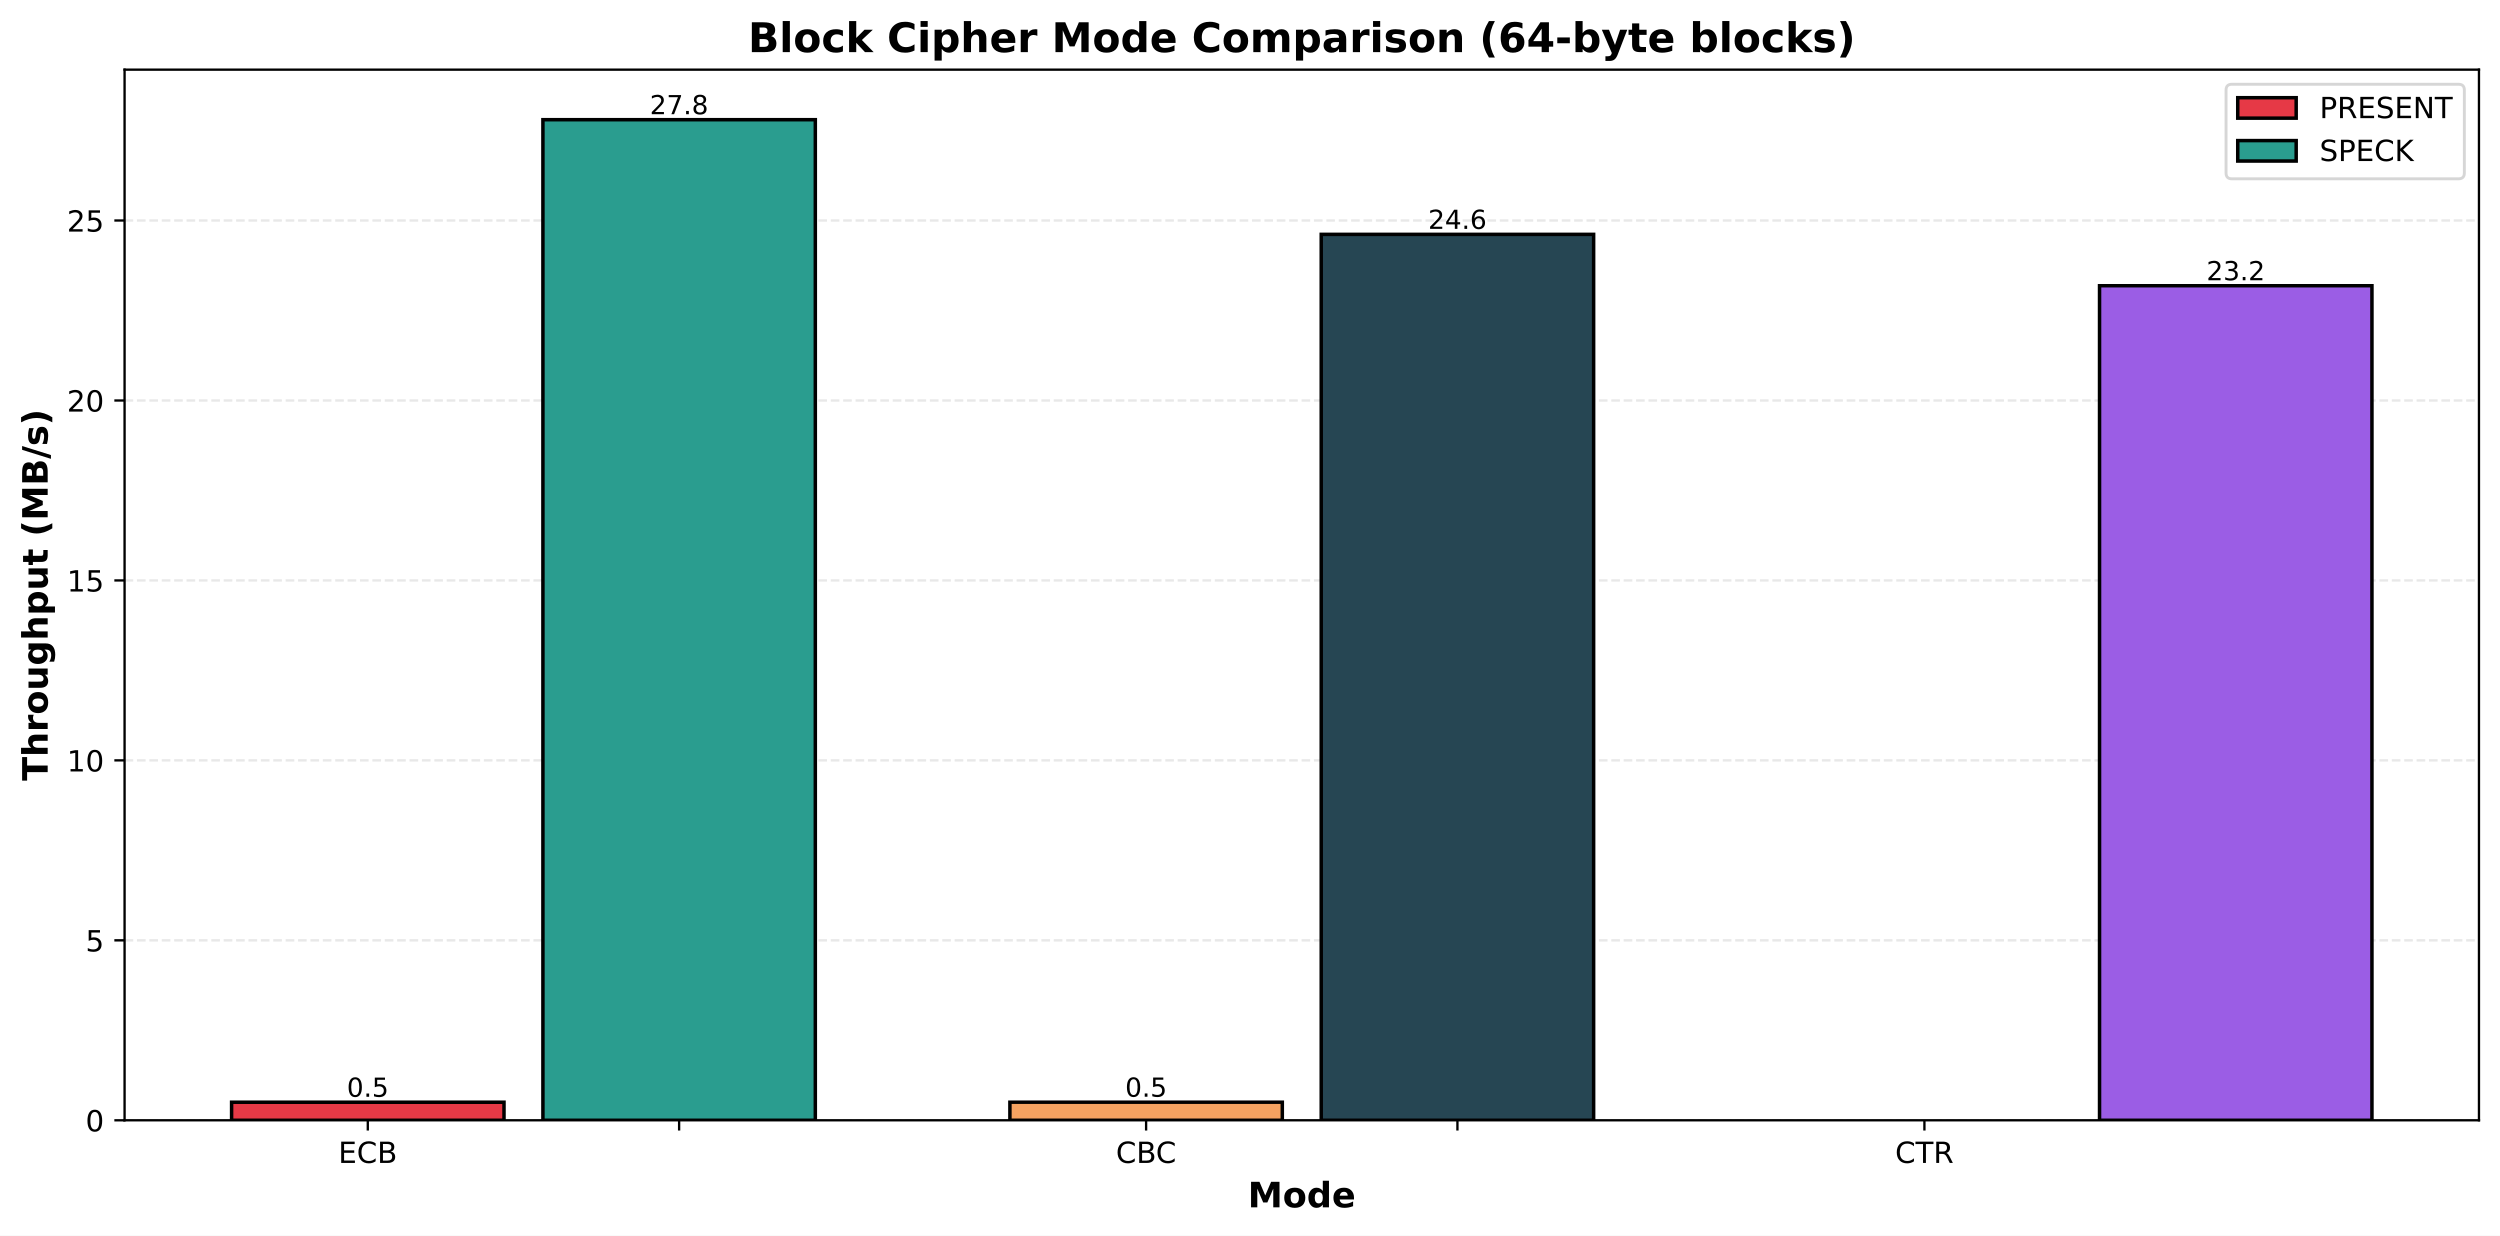
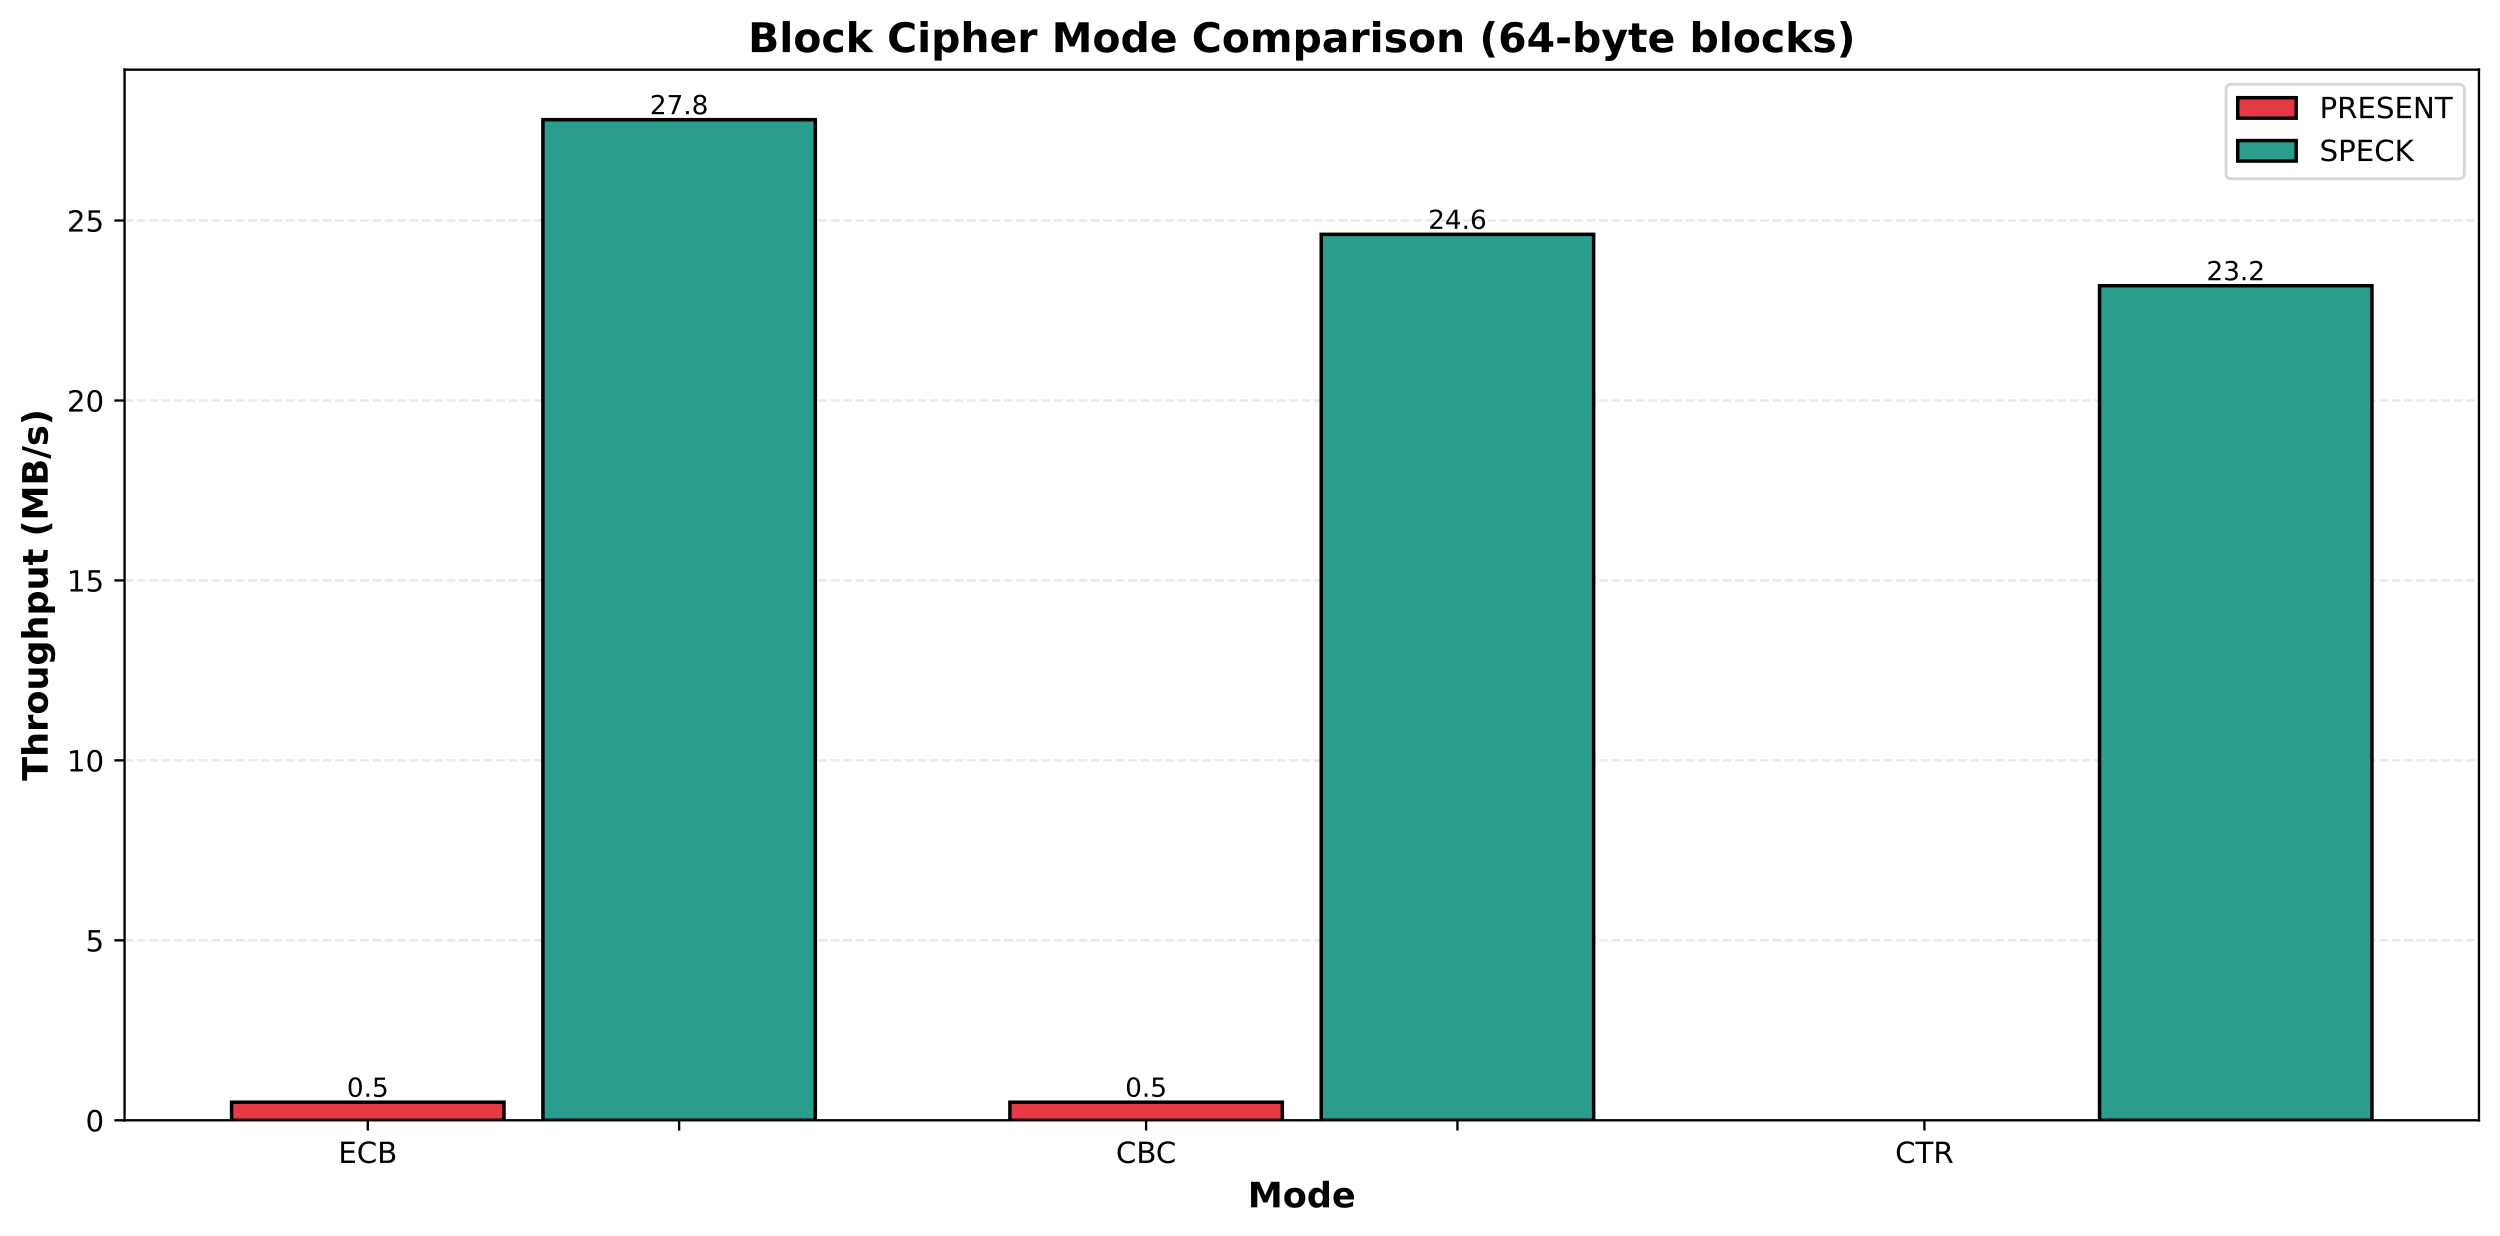
<svg xmlns="http://www.w3.org/2000/svg" xmlns:xlink="http://www.w3.org/1999/xlink" width="855.582pt" height="422.89pt" viewBox="0 0 855.582 422.89" version="1.1">
  <defs>
    <style type="text/css">*{stroke-linejoin: round; stroke-linecap: butt}</style>
  </defs>
  <g id="figure_1">
    <g id="patch_1">
      <path d="M 0 422.89  L 855.582 422.89  L 855.582 0  L 0 0  z " style="fill: #ffffff" />
    </g>
    <g id="axes_1">
      <g id="patch_2">
        <path d="M 42.633 383.398  L 848.383 383.398  L 848.383 23.838  L 42.633 23.838  z " style="fill: #ffffff" />
      </g>
      <g id="matplotlib.axis_1">
        <g id="xtick_1">
          <g id="line2d_1">
            <defs>
-               <path id="m6dd9db336a" d="M 0 0  L 0 3.5  " style="stroke: #000000; stroke-width: 0.8" />
-             </defs>
-             <g>
-               <use xlink:href="#m6dd9db336a" x="125.871" y="383.398" style="stroke: #000000; stroke-width: 0.8" />
+               <path id="m106e472963" d="M 0 0  L 0 3.5  " style="stroke: #000000; stroke-width: 0.8" />
+             </defs>
+             <g>
+               <use xlink:href="#m106e472963" x="125.871" y="383.398" style="stroke: #000000; stroke-width: 0.8" />
            </g>
          </g>
          <g id="text_1">
            <g transform="translate(115.7899 397.9962) scale(0.1 -0.1)">
              <defs>
                <path id="DejaVuSans-45" d="M 628 4666  L 3578 4666  L 3578 4134  L 1259 4134  L 1259 2753  L 3481 2753  L 3481 2222  L 1259 2222  L 1259 531  L 3634 531  L 3634 0  L 628 0  L 628 4666  z " transform="scale(0.015625)" />
                <path id="DejaVuSans-43" d="M 4122 4306  L 4122 3641  Q 3803 3938 3442 4084  Q 3081 4231 2675 4231  Q 1875 4231 1450 3742  Q 1025 3253 1025 2328  Q 1025 1406 1450 917  Q 1875 428 2675 428  Q 3081 428 3442 575  Q 3803 722 4122 1019  L 4122 359  Q 3791 134 3420 21  Q 3050 -91 2638 -91  Q 1578 -91 968 557  Q 359 1206 359 2328  Q 359 3453 968 4101  Q 1578 4750 2638 4750  Q 3056 4750 3426 4639  Q 3797 4528 4122 4306  z " transform="scale(0.015625)" />
                <path id="DejaVuSans-42" d="M 1259 2228  L 1259 519  L 2272 519  Q 2781 519 3026 730  Q 3272 941 3272 1375  Q 3272 1813 3026 2020  Q 2781 2228 2272 2228  L 1259 2228  z M 1259 4147  L 1259 2741  L 2194 2741  Q 2656 2741 2882 2914  Q 3109 3088 3109 3444  Q 3109 3797 2882 3972  Q 2656 4147 2194 4147  L 1259 4147  z M 628 4666  L 2241 4666  Q 2963 4666 3353 4366  Q 3744 4066 3744 3513  Q 3744 3084 3544 2831  Q 3344 2578 2956 2516  Q 3422 2416 3680 2098  Q 3938 1781 3938 1306  Q 3938 681 3513 340  Q 3088 0 2303 0  L 628 0  L 628 4666  z " transform="scale(0.015625)" />
              </defs>
              <use xlink:href="#DejaVuSans-45" />
              <use xlink:href="#DejaVuSans-43" transform="translate(63.18359 0)" />
              <use xlink:href="#DejaVuSans-42" transform="translate(133.0078 0)" />
            </g>
          </g>
        </g>
        <g id="xtick_2">
          <g id="line2d_2">
            <g>
-               <use xlink:href="#m6dd9db336a" x="232.417" y="383.398" style="stroke: #000000; stroke-width: 0.8" />
+               <use xlink:href="#m106e472963" x="232.417" y="383.398" style="stroke: #000000; stroke-width: 0.8" />
            </g>
          </g>
        </g>
        <g id="xtick_3">
          <g id="line2d_3">
            <g>
-               <use xlink:href="#m6dd9db336a" x="392.235" y="383.398" style="stroke: #000000; stroke-width: 0.8" />
+               <use xlink:href="#m106e472963" x="392.235" y="383.398" style="stroke: #000000; stroke-width: 0.8" />
            </g>
          </g>
          <g id="text_2">
            <g transform="translate(381.909 397.9962) scale(0.1 -0.1)">
              <use xlink:href="#DejaVuSans-43" />
              <use xlink:href="#DejaVuSans-42" transform="translate(69.82422 0)" />
              <use xlink:href="#DejaVuSans-43" transform="translate(136.6777 0)" />
            </g>
          </g>
        </g>
        <g id="xtick_4">
          <g id="line2d_4">
            <g>
-               <use xlink:href="#m6dd9db336a" x="498.78" y="383.398" style="stroke: #000000; stroke-width: 0.8" />
+               <use xlink:href="#m106e472963" x="498.78" y="383.398" style="stroke: #000000; stroke-width: 0.8" />
            </g>
          </g>
        </g>
        <g id="xtick_5">
          <g id="line2d_5">
            <g>
-               <use xlink:href="#m6dd9db336a" x="658.598" y="383.398" style="stroke: #000000; stroke-width: 0.8" />
+               <use xlink:href="#m106e472963" x="658.598" y="383.398" style="stroke: #000000; stroke-width: 0.8" />
            </g>
          </g>
          <g id="text_3">
            <g transform="translate(648.5789 397.9962) scale(0.1 -0.1)">
              <defs>
                <path id="DejaVuSans-54" d="M -19 4666  L 3928 4666  L 3928 4134  L 2272 4134  L 2272 0  L 1638 0  L 1638 4134  L -19 4134  L -19 4666  z " transform="scale(0.015625)" />
                <path id="DejaVuSans-52" d="M 2841 2188  Q 3044 2119 3236 1894  Q 3428 1669 3622 1275  L 4263 0  L 3584 0  L 2988 1197  Q 2756 1666 2539 1819  Q 2322 1972 1947 1972  L 1259 1972  L 1259 0  L 628 0  L 628 4666  L 2053 4666  Q 2853 4666 3247 4331  Q 3641 3997 3641 3322  Q 3641 2881 3436 2590  Q 3231 2300 2841 2188  z M 1259 4147  L 1259 2491  L 2053 2491  Q 2509 2491 2742 2702  Q 2975 2913 2975 3322  Q 2975 3731 2742 3939  Q 2509 4147 2053 4147  L 1259 4147  z " transform="scale(0.015625)" />
              </defs>
              <use xlink:href="#DejaVuSans-43" />
              <use xlink:href="#DejaVuSans-54" transform="translate(69.82422 0)" />
              <use xlink:href="#DejaVuSans-52" transform="translate(130.9082 0)" />
            </g>
          </g>
        </g>
        <g id="text_4">
          <g transform="translate(427.05 413.1941) scale(0.12 -0.12)">
            <defs>
              <path id="DejaVuSans-Bold-4d" d="M 588 4666  L 2119 4666  L 3181 2169  L 4250 4666  L 5778 4666  L 5778 0  L 4641 0  L 4641 3413  L 3566 897  L 2803 897  L 1728 3413  L 1728 0  L 588 0  L 588 4666  z " transform="scale(0.015625)" />
              <path id="DejaVuSans-Bold-6f" d="M 2203 2784  Q 1831 2784 1636 2517  Q 1441 2250 1441 1747  Q 1441 1244 1636 976  Q 1831 709 2203 709  Q 2569 709 2762 976  Q 2956 1244 2956 1747  Q 2956 2250 2762 2517  Q 2569 2784 2203 2784  z M 2203 3584  Q 3106 3584 3614 3096  Q 4122 2609 4122 1747  Q 4122 884 3614 396  Q 3106 -91 2203 -91  Q 1297 -91 786 396  Q 275 884 275 1747  Q 275 2609 786 3096  Q 1297 3584 2203 3584  z " transform="scale(0.015625)" />
              <path id="DejaVuSans-Bold-64" d="M 2919 2988  L 2919 4863  L 4044 4863  L 4044 0  L 2919 0  L 2919 506  Q 2688 197 2409 53  Q 2131 -91 1766 -91  Q 1119 -91 703 423  Q 288 938 288 1747  Q 288 2556 703 3070  Q 1119 3584 1766 3584  Q 2128 3584 2408 3439  Q 2688 3294 2919 2988  z M 2181 722  Q 2541 722 2730 984  Q 2919 1247 2919 1747  Q 2919 2247 2730 2509  Q 2541 2772 2181 2772  Q 1825 2772 1636 2509  Q 1447 2247 1447 1747  Q 1447 1247 1636 984  Q 1825 722 2181 722  z " transform="scale(0.015625)" />
              <path id="DejaVuSans-Bold-65" d="M 4031 1759  L 4031 1441  L 1416 1441  Q 1456 1047 1700 850  Q 1944 653 2381 653  Q 2734 653 3104 758  Q 3475 863 3866 1075  L 3866 213  Q 3469 63 3072 -14  Q 2675 -91 2278 -91  Q 1328 -91 801 392  Q 275 875 275 1747  Q 275 2603 792 3093  Q 1309 3584 2216 3584  Q 3041 3584 3536 3087  Q 4031 2591 4031 1759  z M 2881 2131  Q 2881 2450 2695 2645  Q 2509 2841 2209 2841  Q 1884 2841 1681 2658  Q 1478 2475 1428 2131  L 2881 2131  z " transform="scale(0.015625)" />
            </defs>
            <use xlink:href="#DejaVuSans-Bold-4d" />
            <use xlink:href="#DejaVuSans-Bold-6f" transform="translate(99.51172 0)" />
            <use xlink:href="#DejaVuSans-Bold-64" transform="translate(168.2129 0)" />
            <use xlink:href="#DejaVuSans-Bold-65" transform="translate(239.7949 0)" />
          </g>
        </g>
      </g>
      <g id="matplotlib.axis_2">
        <g id="ytick_1">
          <g id="line2d_6">
-             <path d="M 42.633 383.398  L 848.383 383.398  " clip-path="url(#pd484a769fb)" style="fill: none; stroke-dasharray: 2.96,1.28; stroke-dashoffset: 0; stroke: #b0b0b0; stroke-opacity: 0.3; stroke-width: 0.8" />
+             <path d="M 42.633 383.398  L 848.383 383.398  " clip-path="url(#pdef4a67bb3)" style="fill: none; stroke-dasharray: 2.96,1.28; stroke-dashoffset: 0; stroke: #b0b0b0; stroke-opacity: 0.3; stroke-width: 0.8" />
          </g>
          <g id="line2d_7">
            <defs>
-               <path id="m7f0f975cb3" d="M 0 0  L -3.5 0  " style="stroke: #000000; stroke-width: 0.8" />
-             </defs>
-             <g>
-               <use xlink:href="#m7f0f975cb3" x="42.633" y="383.398" style="stroke: #000000; stroke-width: 0.8" />
+               <path id="m744ae3db08" d="M 0 0  L -3.5 0  " style="stroke: #000000; stroke-width: 0.8" />
+             </defs>
+             <g>
+               <use xlink:href="#m744ae3db08" x="42.633" y="383.398" style="stroke: #000000; stroke-width: 0.8" />
            </g>
          </g>
          <g id="text_5">
            <g transform="translate(29.27 387.197) scale(0.1 -0.1)">
              <defs>
                <path id="DejaVuSans-30" d="M 2034 4250  Q 1547 4250 1301 3770  Q 1056 3291 1056 2328  Q 1056 1369 1301 889  Q 1547 409 2034 409  Q 2525 409 2770 889  Q 3016 1369 3016 2328  Q 3016 3291 2770 3770  Q 2525 4250 2034 4250  z M 2034 4750  Q 2819 4750 3233 4129  Q 3647 3509 3647 2328  Q 3647 1150 3233 529  Q 2819 -91 2034 -91  Q 1250 -91 836 529  Q 422 1150 422 2328  Q 422 3509 836 4129  Q 1250 4750 2034 4750  z " transform="scale(0.015625)" />
              </defs>
              <use xlink:href="#DejaVuSans-30" />
            </g>
          </g>
        </g>
        <g id="ytick_2">
          <g id="line2d_8">
-             <path d="M 42.633 321.812  L 848.383 321.812  " clip-path="url(#pd484a769fb)" style="fill: none; stroke-dasharray: 2.96,1.28; stroke-dashoffset: 0; stroke: #b0b0b0; stroke-opacity: 0.3; stroke-width: 0.8" />
+             <path d="M 42.633 321.812  L 848.383 321.812  " clip-path="url(#pdef4a67bb3)" style="fill: none; stroke-dasharray: 2.96,1.28; stroke-dashoffset: 0; stroke: #b0b0b0; stroke-opacity: 0.3; stroke-width: 0.8" />
          </g>
          <g id="line2d_9">
            <g>
-               <use xlink:href="#m7f0f975cb3" x="42.633" y="321.812" style="stroke: #000000; stroke-width: 0.8" />
+               <use xlink:href="#m744ae3db08" x="42.633" y="321.812" style="stroke: #000000; stroke-width: 0.8" />
            </g>
          </g>
          <g id="text_6">
            <g transform="translate(29.27 325.6117) scale(0.1 -0.1)">
              <defs>
                <path id="DejaVuSans-35" d="M 691 4666  L 3169 4666  L 3169 4134  L 1269 4134  L 1269 2991  Q 1406 3038 1543 3061  Q 1681 3084 1819 3084  Q 2600 3084 3056 2656  Q 3513 2228 3513 1497  Q 3513 744 3044 326  Q 2575 -91 1722 -91  Q 1428 -91 1123 -41  Q 819 9 494 109  L 494 744  Q 775 591 1075 516  Q 1375 441 1709 441  Q 2250 441 2565 725  Q 2881 1009 2881 1497  Q 2881 1984 2565 2268  Q 2250 2553 1709 2553  Q 1456 2553 1204 2497  Q 953 2441 691 2322  L 691 4666  z " transform="scale(0.015625)" />
              </defs>
              <use xlink:href="#DejaVuSans-35" />
            </g>
          </g>
        </g>
        <g id="ytick_3">
          <g id="line2d_10">
-             <path d="M 42.633 260.227  L 848.383 260.227  " clip-path="url(#pd484a769fb)" style="fill: none; stroke-dasharray: 2.96,1.28; stroke-dashoffset: 0; stroke: #b0b0b0; stroke-opacity: 0.3; stroke-width: 0.8" />
+             <path d="M 42.633 260.227  L 848.383 260.227  " clip-path="url(#pdef4a67bb3)" style="fill: none; stroke-dasharray: 2.96,1.28; stroke-dashoffset: 0; stroke: #b0b0b0; stroke-opacity: 0.3; stroke-width: 0.8" />
          </g>
          <g id="line2d_11">
            <g>
-               <use xlink:href="#m7f0f975cb3" x="42.633" y="260.227" style="stroke: #000000; stroke-width: 0.8" />
+               <use xlink:href="#m744ae3db08" x="42.633" y="260.227" style="stroke: #000000; stroke-width: 0.8" />
            </g>
          </g>
          <g id="text_7">
            <g transform="translate(22.9075 264.0263) scale(0.1 -0.1)">
              <defs>
                <path id="DejaVuSans-31" d="M 794 531  L 1825 531  L 1825 4091  L 703 3866  L 703 4441  L 1819 4666  L 2450 4666  L 2450 531  L 3481 531  L 3481 0  L 794 0  L 794 531  z " transform="scale(0.015625)" />
              </defs>
              <use xlink:href="#DejaVuSans-31" />
              <use xlink:href="#DejaVuSans-30" transform="translate(63.62305 0)" />
            </g>
          </g>
        </g>
        <g id="ytick_4">
          <g id="line2d_12">
-             <path d="M 42.633 198.642  L 848.383 198.642  " clip-path="url(#pd484a769fb)" style="fill: none; stroke-dasharray: 2.96,1.28; stroke-dashoffset: 0; stroke: #b0b0b0; stroke-opacity: 0.3; stroke-width: 0.8" />
+             <path d="M 42.633 198.642  L 848.383 198.642  " clip-path="url(#pdef4a67bb3)" style="fill: none; stroke-dasharray: 2.96,1.28; stroke-dashoffset: 0; stroke: #b0b0b0; stroke-opacity: 0.3; stroke-width: 0.8" />
          </g>
          <g id="line2d_13">
            <g>
-               <use xlink:href="#m7f0f975cb3" x="42.633" y="198.642" style="stroke: #000000; stroke-width: 0.8" />
+               <use xlink:href="#m744ae3db08" x="42.633" y="198.642" style="stroke: #000000; stroke-width: 0.8" />
            </g>
          </g>
          <g id="text_8">
            <g transform="translate(22.9075 202.441) scale(0.1 -0.1)">
              <use xlink:href="#DejaVuSans-31" />
              <use xlink:href="#DejaVuSans-35" transform="translate(63.62305 0)" />
            </g>
          </g>
        </g>
        <g id="ytick_5">
          <g id="line2d_14">
-             <path d="M 42.633 137.056  L 848.383 137.056  " clip-path="url(#pd484a769fb)" style="fill: none; stroke-dasharray: 2.96,1.28; stroke-dashoffset: 0; stroke: #b0b0b0; stroke-opacity: 0.3; stroke-width: 0.8" />
+             <path d="M 42.633 137.056  L 848.383 137.056  " clip-path="url(#pdef4a67bb3)" style="fill: none; stroke-dasharray: 2.96,1.28; stroke-dashoffset: 0; stroke: #b0b0b0; stroke-opacity: 0.3; stroke-width: 0.8" />
          </g>
          <g id="line2d_15">
            <g>
-               <use xlink:href="#m7f0f975cb3" x="42.633" y="137.056" style="stroke: #000000; stroke-width: 0.8" />
+               <use xlink:href="#m744ae3db08" x="42.633" y="137.056" style="stroke: #000000; stroke-width: 0.8" />
            </g>
          </g>
          <g id="text_9">
            <g transform="translate(22.9075 140.8556) scale(0.1 -0.1)">
              <defs>
                <path id="DejaVuSans-32" d="M 1228 531  L 3431 531  L 3431 0  L 469 0  L 469 531  Q 828 903 1448 1529  Q 2069 2156 2228 2338  Q 2531 2678 2651 2914  Q 2772 3150 2772 3378  Q 2772 3750 2511 3984  Q 2250 4219 1831 4219  Q 1534 4219 1204 4116  Q 875 4013 500 3803  L 500 4441  Q 881 4594 1212 4672  Q 1544 4750 1819 4750  Q 2544 4750 2975 4387  Q 3406 4025 3406 3419  Q 3406 3131 3298 2873  Q 3191 2616 2906 2266  Q 2828 2175 2409 1742  Q 1991 1309 1228 531  z " transform="scale(0.015625)" />
              </defs>
              <use xlink:href="#DejaVuSans-32" />
              <use xlink:href="#DejaVuSans-30" transform="translate(63.62305 0)" />
            </g>
          </g>
        </g>
        <g id="ytick_6">
          <g id="line2d_16">
-             <path d="M 42.633 75.471  L 848.383 75.471  " clip-path="url(#pd484a769fb)" style="fill: none; stroke-dasharray: 2.96,1.28; stroke-dashoffset: 0; stroke: #b0b0b0; stroke-opacity: 0.3; stroke-width: 0.8" />
+             <path d="M 42.633 75.471  L 848.383 75.471  " clip-path="url(#pdef4a67bb3)" style="fill: none; stroke-dasharray: 2.96,1.28; stroke-dashoffset: 0; stroke: #b0b0b0; stroke-opacity: 0.3; stroke-width: 0.8" />
          </g>
          <g id="line2d_17">
            <g>
-               <use xlink:href="#m7f0f975cb3" x="42.633" y="75.471" style="stroke: #000000; stroke-width: 0.8" />
+               <use xlink:href="#m744ae3db08" x="42.633" y="75.471" style="stroke: #000000; stroke-width: 0.8" />
            </g>
          </g>
          <g id="text_10">
            <g transform="translate(22.9075 79.27027) scale(0.1 -0.1)">
              <use xlink:href="#DejaVuSans-32" />
              <use xlink:href="#DejaVuSans-35" transform="translate(63.62305 0)" />
            </g>
          </g>
        </g>
        <g id="text_11">
          <g transform="translate(16.31812 267.2141) rotate(-90) scale(0.12 -0.12)">
            <defs>
              <path id="DejaVuSans-Bold-54" d="M 31 4666  L 4331 4666  L 4331 3756  L 2784 3756  L 2784 0  L 1581 0  L 1581 3756  L 31 3756  L 31 4666  z " transform="scale(0.015625)" />
              <path id="DejaVuSans-Bold-68" d="M 4056 2131  L 4056 0  L 2931 0  L 2931 347  L 2931 1625  Q 2931 2084 2911 2256  Q 2891 2428 2841 2509  Q 2775 2619 2662 2680  Q 2550 2741 2406 2741  Q 2056 2741 1856 2470  Q 1656 2200 1656 1722  L 1656 0  L 538 0  L 538 4863  L 1656 4863  L 1656 2988  Q 1909 3294 2193 3439  Q 2478 3584 2822 3584  Q 3428 3584 3742 3212  Q 4056 2841 4056 2131  z " transform="scale(0.015625)" />
              <path id="DejaVuSans-Bold-72" d="M 3138 2547  Q 2991 2616 2845 2648  Q 2700 2681 2553 2681  Q 2122 2681 1889 2404  Q 1656 2128 1656 1613  L 1656 0  L 538 0  L 538 3500  L 1656 3500  L 1656 2925  Q 1872 3269 2151 3426  Q 2431 3584 2822 3584  Q 2878 3584 2943 3579  Q 3009 3575 3134 3559  L 3138 2547  z " transform="scale(0.015625)" />
              <path id="DejaVuSans-Bold-75" d="M 500 1363  L 500 3500  L 1625 3500  L 1625 3150  Q 1625 2866 1622 2436  Q 1619 2006 1619 1863  Q 1619 1441 1641 1255  Q 1663 1069 1716 984  Q 1784 875 1895 815  Q 2006 756 2150 756  Q 2500 756 2700 1025  Q 2900 1294 2900 1772  L 2900 3500  L 4019 3500  L 4019 0  L 2900 0  L 2900 506  Q 2647 200 2364 54  Q 2081 -91 1741 -91  Q 1134 -91 817 281  Q 500 653 500 1363  z " transform="scale(0.015625)" />
              <path id="DejaVuSans-Bold-67" d="M 2919 594  Q 2688 288 2409 144  Q 2131 0 1766 0  Q 1125 0 706 504  Q 288 1009 288 1791  Q 288 2575 706 3076  Q 1125 3578 1766 3578  Q 2131 3578 2409 3434  Q 2688 3291 2919 2981  L 2919 3500  L 4044 3500  L 4044 353  Q 4044 -491 3511 -936  Q 2978 -1381 1966 -1381  Q 1638 -1381 1331 -1331  Q 1025 -1281 716 -1178  L 716 -306  Q 1009 -475 1290 -558  Q 1572 -641 1856 -641  Q 2406 -641 2662 -400  Q 2919 -159 2919 353  L 2919 594  z M 2181 2772  Q 1834 2772 1640 2515  Q 1447 2259 1447 1791  Q 1447 1309 1634 1061  Q 1822 813 2181 813  Q 2531 813 2725 1069  Q 2919 1325 2919 1791  Q 2919 2259 2725 2515  Q 2531 2772 2181 2772  z " transform="scale(0.015625)" />
              <path id="DejaVuSans-Bold-70" d="M 1656 506  L 1656 -1331  L 538 -1331  L 538 3500  L 1656 3500  L 1656 2988  Q 1888 3294 2169 3439  Q 2450 3584 2816 3584  Q 3463 3584 3878 3070  Q 4294 2556 4294 1747  Q 4294 938 3878 423  Q 3463 -91 2816 -91  Q 2450 -91 2169 54  Q 1888 200 1656 506  z M 2400 2772  Q 2041 2772 1848 2508  Q 1656 2244 1656 1747  Q 1656 1250 1848 986  Q 2041 722 2400 722  Q 2759 722 2948 984  Q 3138 1247 3138 1747  Q 3138 2247 2948 2509  Q 2759 2772 2400 2772  z " transform="scale(0.015625)" />
              <path id="DejaVuSans-Bold-74" d="M 1759 4494  L 1759 3500  L 2913 3500  L 2913 2700  L 1759 2700  L 1759 1216  Q 1759 972 1856 886  Q 1953 800 2241 800  L 2816 800  L 2816 0  L 1856 0  Q 1194 0 917 276  Q 641 553 641 1216  L 641 2700  L 84 2700  L 84 3500  L 641 3500  L 641 4494  L 1759 4494  z " transform="scale(0.015625)" />
              <path id="DejaVuSans-Bold-20" transform="scale(0.015625)" />
              <path id="DejaVuSans-Bold-28" d="M 2413 -844  L 1484 -844  Q 1006 -72 778 623  Q 550 1319 550 2003  Q 550 2688 779 3389  Q 1009 4091 1484 4856  L 2413 4856  Q 2013 4116 1813 3408  Q 1613 2700 1613 2009  Q 1613 1319 1811 609  Q 2009 -100 2413 -844  z " transform="scale(0.015625)" />
              <path id="DejaVuSans-Bold-42" d="M 2456 2859  Q 2741 2859 2887 2984  Q 3034 3109 3034 3353  Q 3034 3594 2887 3720  Q 2741 3847 2456 3847  L 1791 3847  L 1791 2859  L 2456 2859  z M 2497 819  Q 2859 819 3042 972  Q 3225 1125 3225 1434  Q 3225 1738 3044 1889  Q 2863 2041 2497 2041  L 1791 2041  L 1791 819  L 2497 819  z M 3616 2497  Q 4003 2384 4215 2081  Q 4428 1778 4428 1338  Q 4428 663 3972 331  Q 3516 0 2584 0  L 588 0  L 588 4666  L 2394 4666  Q 3366 4666 3802 4372  Q 4238 4078 4238 3431  Q 4238 3091 4078 2852  Q 3919 2613 3616 2497  z " transform="scale(0.015625)" />
              <path id="DejaVuSans-Bold-2f" d="M 1644 4666  L 2338 4666  L 691 -594  L 0 -594  L 1644 4666  z " transform="scale(0.015625)" />
              <path id="DejaVuSans-Bold-73" d="M 3272 3391  L 3272 2541  Q 2913 2691 2578 2766  Q 2244 2841 1947 2841  Q 1628 2841 1473 2761  Q 1319 2681 1319 2516  Q 1319 2381 1436 2309  Q 1553 2238 1856 2203  L 2053 2175  Q 2913 2066 3209 1816  Q 3506 1566 3506 1031  Q 3506 472 3093 190  Q 2681 -91 1863 -91  Q 1516 -91 1145 -36  Q 775 19 384 128  L 384 978  Q 719 816 1070 734  Q 1422 653 1784 653  Q 2113 653 2278 743  Q 2444 834 2444 1013  Q 2444 1163 2330 1236  Q 2216 1309 1875 1350  L 1678 1375  Q 931 1469 631 1722  Q 331 1975 331 2491  Q 331 3047 712 3315  Q 1094 3584 1881 3584  Q 2191 3584 2531 3537  Q 2872 3491 3272 3391  z " transform="scale(0.015625)" />
              <path id="DejaVuSans-Bold-29" d="M 513 -844  Q 913 -100 1113 609  Q 1313 1319 1313 2009  Q 1313 2700 1113 3408  Q 913 4116 513 4856  L 1441 4856  Q 1916 4091 2145 3389  Q 2375 2688 2375 2003  Q 2375 1319 2147 623  Q 1919 -72 1441 -844  L 513 -844  z " transform="scale(0.015625)" />
            </defs>
            <use xlink:href="#DejaVuSans-Bold-54" />
            <use xlink:href="#DejaVuSans-Bold-68" transform="translate(68.21289 0)" />
            <use xlink:href="#DejaVuSans-Bold-72" transform="translate(139.4043 0)" />
            <use xlink:href="#DejaVuSans-Bold-6f" transform="translate(188.7207 0)" />
            <use xlink:href="#DejaVuSans-Bold-75" transform="translate(257.4219 0)" />
            <use xlink:href="#DejaVuSans-Bold-67" transform="translate(328.6133 0)" />
            <use xlink:href="#DejaVuSans-Bold-68" transform="translate(400.1953 0)" />
            <use xlink:href="#DejaVuSans-Bold-70" transform="translate(471.3867 0)" />
            <use xlink:href="#DejaVuSans-Bold-75" transform="translate(542.9688 0)" />
            <use xlink:href="#DejaVuSans-Bold-74" transform="translate(614.1602 0)" />
            <use xlink:href="#DejaVuSans-Bold-20" transform="translate(661.9629 0)" />
            <use xlink:href="#DejaVuSans-Bold-28" transform="translate(696.7773 0)" />
            <use xlink:href="#DejaVuSans-Bold-4d" transform="translate(742.4805 0)" />
            <use xlink:href="#DejaVuSans-Bold-42" transform="translate(841.9922 0)" />
            <use xlink:href="#DejaVuSans-Bold-2f" transform="translate(918.2129 0)" />
            <use xlink:href="#DejaVuSans-Bold-73" transform="translate(954.7363 0)" />
            <use xlink:href="#DejaVuSans-Bold-29" transform="translate(1014.258 0)" />
          </g>
        </g>
      </g>
      <g id="patch_3">
-         <path d="M 79.257 383.398  L 172.485 383.398  L 172.485 377.226  L 79.257 377.226  z " clip-path="url(#pd484a769fb)" style="fill: #e63946; stroke: #000000; stroke-width: 1.2; stroke-linejoin: miter" />
+         <path d="M 79.257 383.398  L 172.485 383.398  L 172.485 377.226  L 79.257 377.226  z " clip-path="url(#pdef4a67bb3)" style="fill: #e63946; stroke: #000000; stroke-width: 1.2; stroke-linejoin: miter" />
      </g>
      <g id="patch_4">
-         <path d="M 345.621 383.398  L 438.848 383.398  L 438.848 377.206  L 345.621 377.206  z " clip-path="url(#pd484a769fb)" style="fill: #f4a261; stroke: #000000; stroke-width: 1.2; stroke-linejoin: miter" />
+         <path d="M 345.621 383.398  L 438.848 383.398  L 438.848 377.206  L 345.621 377.206  z " clip-path="url(#pdef4a67bb3)" style="fill: #e63946; stroke: #000000; stroke-width: 1.2; stroke-linejoin: miter" />
      </g>
      <g id="patch_5">
-         <path d="M 185.803 383.398  L 279.03 383.398  L 279.03 40.96  L 185.803 40.96  z " clip-path="url(#pd484a769fb)" style="fill: #2a9d8f; stroke: #000000; stroke-width: 1.2; stroke-linejoin: miter" />
+         <path d="M 185.803 383.398  L 279.03 383.398  L 279.03 40.96  L 185.803 40.96  z " clip-path="url(#pdef4a67bb3)" style="fill: #2a9d8f; stroke: #000000; stroke-width: 1.2; stroke-linejoin: miter" />
      </g>
      <g id="patch_6">
-         <path d="M 452.167 383.398  L 545.394 383.398  L 545.394 80.208  L 452.167 80.208  z " clip-path="url(#pd484a769fb)" style="fill: #264653; stroke: #000000; stroke-width: 1.2; stroke-linejoin: miter" />
+         <path d="M 452.167 383.398  L 545.394 383.398  L 545.394 80.208  L 452.167 80.208  z " clip-path="url(#pdef4a67bb3)" style="fill: #2a9d8f; stroke: #000000; stroke-width: 1.2; stroke-linejoin: miter" />
      </g>
      <g id="patch_7">
-         <path d="M 718.53 383.398  L 811.758 383.398  L 811.758 97.785  L 718.53 97.785  z " clip-path="url(#pd484a769fb)" style="fill: #9b5de5; stroke: #000000; stroke-width: 1.2; stroke-linejoin: miter" />
+         <path d="M 718.53 383.398  L 811.758 383.398  L 811.758 97.785  L 718.53 97.785  z " clip-path="url(#pdef4a67bb3)" style="fill: #2a9d8f; stroke: #000000; stroke-width: 1.2; stroke-linejoin: miter" />
      </g>
      <g id="patch_8">
        <path d="M 42.633 383.398  L 42.633 23.838  " style="fill: none; stroke: #000000; stroke-width: 0.8; stroke-linejoin: miter; stroke-linecap: square" />
      </g>
      <g id="patch_9">
        <path d="M 848.383 383.398  L 848.383 23.838  " style="fill: none; stroke: #000000; stroke-width: 0.8; stroke-linejoin: miter; stroke-linecap: square" />
      </g>
      <g id="patch_10">
        <path d="M 42.633 383.398  L 848.383 383.398  " style="fill: none; stroke: #000000; stroke-width: 0.8; stroke-linejoin: miter; stroke-linecap: square" />
      </g>
      <g id="patch_11">
        <path d="M 42.633 23.838  L 848.383 23.838  " style="fill: none; stroke: #000000; stroke-width: 0.8; stroke-linejoin: miter; stroke-linecap: square" />
      </g>
      <g id="text_12">
        <g transform="translate(118.7147 375.3546) scale(0.09 -0.09)">
          <defs>
            <path id="DejaVuSans-2e" d="M 684 794  L 1344 794  L 1344 0  L 684 0  L 684 794  z " transform="scale(0.015625)" />
          </defs>
          <use xlink:href="#DejaVuSans-30" />
          <use xlink:href="#DejaVuSans-2e" transform="translate(63.62305 0)" />
          <use xlink:href="#DejaVuSans-35" transform="translate(95.41016 0)" />
        </g>
      </g>
      <g id="text_13">
        <g transform="translate(385.0784 375.3339) scale(0.09 -0.09)">
          <use xlink:href="#DejaVuSans-30" />
          <use xlink:href="#DejaVuSans-2e" transform="translate(63.62305 0)" />
          <use xlink:href="#DejaVuSans-35" transform="translate(95.41016 0)" />
        </g>
      </g>
      <g id="text_14">
        <g transform="translate(222.3971 39.088) scale(0.09 -0.09)">
          <defs>
            <path id="DejaVuSans-37" d="M 525 4666  L 3525 4666  L 3525 4397  L 1831 0  L 1172 0  L 2766 4134  L 525 4134  L 525 4666  z " transform="scale(0.015625)" />
            <path id="DejaVuSans-38" d="M 2034 2216  Q 1584 2216 1326 1975  Q 1069 1734 1069 1313  Q 1069 891 1326 650  Q 1584 409 2034 409  Q 2484 409 2743 651  Q 3003 894 3003 1313  Q 3003 1734 2745 1975  Q 2488 2216 2034 2216  z M 1403 2484  Q 997 2584 770 2862  Q 544 3141 544 3541  Q 544 4100 942 4425  Q 1341 4750 2034 4750  Q 2731 4750 3128 4425  Q 3525 4100 3525 3541  Q 3525 3141 3298 2862  Q 3072 2584 2669 2484  Q 3125 2378 3379 2068  Q 3634 1759 3634 1313  Q 3634 634 3220 271  Q 2806 -91 2034 -91  Q 1263 -91 848 271  Q 434 634 434 1313  Q 434 1759 690 2068  Q 947 2378 1403 2484  z M 1172 3481  Q 1172 3119 1398 2916  Q 1625 2713 2034 2713  Q 2441 2713 2670 2916  Q 2900 3119 2900 3481  Q 2900 3844 2670 4047  Q 2441 4250 2034 4250  Q 1625 4250 1398 4047  Q 1172 3844 1172 3481  z " transform="scale(0.015625)" />
          </defs>
          <use xlink:href="#DejaVuSans-32" />
          <use xlink:href="#DejaVuSans-37" transform="translate(63.62305 0)" />
          <use xlink:href="#DejaVuSans-2e" transform="translate(127.2461 0)" />
          <use xlink:href="#DejaVuSans-38" transform="translate(159.0332 0)" />
        </g>
      </g>
      <g id="text_15">
        <g transform="translate(488.7607 78.33667) scale(0.09 -0.09)">
          <defs>
            <path id="DejaVuSans-34" d="M 2419 4116  L 825 1625  L 2419 1625  L 2419 4116  z M 2253 4666  L 3047 4666  L 3047 1625  L 3713 1625  L 3713 1100  L 3047 1100  L 3047 0  L 2419 0  L 2419 1100  L 313 1100  L 313 1709  L 2253 4666  z " transform="scale(0.015625)" />
            <path id="DejaVuSans-36" d="M 2113 2584  Q 1688 2584 1439 2293  Q 1191 2003 1191 1497  Q 1191 994 1439 701  Q 1688 409 2113 409  Q 2538 409 2786 701  Q 3034 994 3034 1497  Q 3034 2003 2786 2293  Q 2538 2584 2113 2584  z M 3366 4563  L 3366 3988  Q 3128 4100 2886 4159  Q 2644 4219 2406 4219  Q 1781 4219 1451 3797  Q 1122 3375 1075 2522  Q 1259 2794 1537 2939  Q 1816 3084 2150 3084  Q 2853 3084 3261 2657  Q 3669 2231 3669 1497  Q 3669 778 3244 343  Q 2819 -91 2113 -91  Q 1303 -91 875 529  Q 447 1150 447 2328  Q 447 3434 972 4092  Q 1497 4750 2381 4750  Q 2619 4750 2861 4703  Q 3103 4656 3366 4563  z " transform="scale(0.015625)" />
          </defs>
          <use xlink:href="#DejaVuSans-32" />
          <use xlink:href="#DejaVuSans-34" transform="translate(63.62305 0)" />
          <use xlink:href="#DejaVuSans-2e" transform="translate(127.2461 0)" />
          <use xlink:href="#DejaVuSans-36" transform="translate(159.0332 0)" />
        </g>
      </g>
      <g id="text_16">
        <g transform="translate(755.1243 95.91287) scale(0.09 -0.09)">
          <defs>
            <path id="DejaVuSans-33" d="M 2597 2516  Q 3050 2419 3304 2112  Q 3559 1806 3559 1356  Q 3559 666 3084 287  Q 2609 -91 1734 -91  Q 1441 -91 1130 -33  Q 819 25 488 141  L 488 750  Q 750 597 1062 519  Q 1375 441 1716 441  Q 2309 441 2620 675  Q 2931 909 2931 1356  Q 2931 1769 2642 2001  Q 2353 2234 1838 2234  L 1294 2234  L 1294 2753  L 1863 2753  Q 2328 2753 2575 2939  Q 2822 3125 2822 3475  Q 2822 3834 2567 4026  Q 2313 4219 1838 4219  Q 1578 4219 1281 4162  Q 984 4106 628 3988  L 628 4550  Q 988 4650 1302 4700  Q 1616 4750 1894 4750  Q 2613 4750 3031 4423  Q 3450 4097 3450 3541  Q 3450 3153 3228 2886  Q 3006 2619 2597 2516  z " transform="scale(0.015625)" />
          </defs>
          <use xlink:href="#DejaVuSans-32" />
          <use xlink:href="#DejaVuSans-33" transform="translate(63.62305 0)" />
          <use xlink:href="#DejaVuSans-2e" transform="translate(127.2461 0)" />
          <use xlink:href="#DejaVuSans-32" transform="translate(159.0332 0)" />
        </g>
      </g>
      <g id="text_17">
        <g transform="translate(256.023 17.83781) scale(0.14 -0.14)">
          <defs>
            <path id="DejaVuSans-Bold-6c" d="M 538 4863  L 1656 4863  L 1656 0  L 538 0  L 538 4863  z " transform="scale(0.015625)" />
            <path id="DejaVuSans-Bold-63" d="M 3366 3391  L 3366 2478  Q 3138 2634 2908 2709  Q 2678 2784 2431 2784  Q 1963 2784 1702 2511  Q 1441 2238 1441 1747  Q 1441 1256 1702 982  Q 1963 709 2431 709  Q 2694 709 2930 787  Q 3166 866 3366 1019  L 3366 103  Q 3103 6 2833 -42  Q 2563 -91 2291 -91  Q 1344 -91 809 395  Q 275 881 275 1747  Q 275 2613 809 3098  Q 1344 3584 2291 3584  Q 2566 3584 2833 3536  Q 3100 3488 3366 3391  z " transform="scale(0.015625)" />
            <path id="DejaVuSans-Bold-6b" d="M 538 4863  L 1656 4863  L 1656 2216  L 2944 3500  L 4244 3500  L 2534 1894  L 4378 0  L 3022 0  L 1656 1459  L 1656 0  L 538 0  L 538 4863  z " transform="scale(0.015625)" />
            <path id="DejaVuSans-Bold-43" d="M 4288 256  Q 3956 84 3597 -3  Q 3238 -91 2847 -91  Q 1681 -91 1000 561  Q 319 1213 319 2328  Q 319 3447 1000 4098  Q 1681 4750 2847 4750  Q 3238 4750 3597 4662  Q 3956 4575 4288 4403  L 4288 3438  Q 3953 3666 3628 3772  Q 3303 3878 2944 3878  Q 2300 3878 1931 3465  Q 1563 3053 1563 2328  Q 1563 1606 1931 1193  Q 2300 781 2944 781  Q 3303 781 3628 887  Q 3953 994 4288 1222  L 4288 256  z " transform="scale(0.015625)" />
            <path id="DejaVuSans-Bold-69" d="M 538 3500  L 1656 3500  L 1656 0  L 538 0  L 538 3500  z M 538 4863  L 1656 4863  L 1656 3950  L 538 3950  L 538 4863  z " transform="scale(0.015625)" />
            <path id="DejaVuSans-Bold-6d" d="M 3781 2919  Q 3994 3244 4286 3414  Q 4578 3584 4928 3584  Q 5531 3584 5847 3212  Q 6163 2841 6163 2131  L 6163 0  L 5038 0  L 5038 1825  Q 5041 1866 5042 1909  Q 5044 1953 5044 2034  Q 5044 2406 4934 2573  Q 4825 2741 4581 2741  Q 4263 2741 4089 2478  Q 3916 2216 3909 1719  L 3909 0  L 2784 0  L 2784 1825  Q 2784 2406 2684 2573  Q 2584 2741 2328 2741  Q 2006 2741 1831 2477  Q 1656 2213 1656 1722  L 1656 0  L 531 0  L 531 3500  L 1656 3500  L 1656 2988  Q 1863 3284 2130 3434  Q 2397 3584 2719 3584  Q 3081 3584 3359 3409  Q 3638 3234 3781 2919  z " transform="scale(0.015625)" />
            <path id="DejaVuSans-Bold-61" d="M 2106 1575  Q 1756 1575 1579 1456  Q 1403 1338 1403 1106  Q 1403 894 1545 773  Q 1688 653 1941 653  Q 2256 653 2472 879  Q 2688 1106 2688 1447  L 2688 1575  L 2106 1575  z M 3816 1997  L 3816 0  L 2688 0  L 2688 519  Q 2463 200 2181 54  Q 1900 -91 1497 -91  Q 953 -91 614 226  Q 275 544 275 1050  Q 275 1666 698 1953  Q 1122 2241 2028 2241  L 2688 2241  L 2688 2328  Q 2688 2594 2478 2717  Q 2269 2841 1825 2841  Q 1466 2841 1156 2769  Q 847 2697 581 2553  L 581 3406  Q 941 3494 1303 3539  Q 1666 3584 2028 3584  Q 2975 3584 3395 3211  Q 3816 2838 3816 1997  z " transform="scale(0.015625)" />
            <path id="DejaVuSans-Bold-6e" d="M 4056 2131  L 4056 0  L 2931 0  L 2931 347  L 2931 1631  Q 2931 2084 2911 2256  Q 2891 2428 2841 2509  Q 2775 2619 2662 2680  Q 2550 2741 2406 2741  Q 2056 2741 1856 2470  Q 1656 2200 1656 1722  L 1656 0  L 538 0  L 538 3500  L 1656 3500  L 1656 2988  Q 1909 3294 2193 3439  Q 2478 3584 2822 3584  Q 3428 3584 3742 3212  Q 4056 2841 4056 2131  z " transform="scale(0.015625)" />
            <path id="DejaVuSans-Bold-36" d="M 2316 2303  Q 2000 2303 1842 2098  Q 1684 1894 1684 1484  Q 1684 1075 1842 870  Q 2000 666 2316 666  Q 2634 666 2792 870  Q 2950 1075 2950 1484  Q 2950 1894 2792 2098  Q 2634 2303 2316 2303  z M 3803 4544  L 3803 3681  Q 3506 3822 3243 3889  Q 2981 3956 2731 3956  Q 2194 3956 1894 3657  Q 1594 3359 1544 2772  Q 1750 2925 1990 3001  Q 2231 3078 2516 3078  Q 3231 3078 3670 2659  Q 4109 2241 4109 1563  Q 4109 813 3618 361  Q 3128 -91 2303 -91  Q 1394 -91 895 523  Q 397 1138 397 2266  Q 397 3422 980 4083  Q 1563 4744 2578 4744  Q 2900 4744 3203 4694  Q 3506 4644 3803 4544  z " transform="scale(0.015625)" />
            <path id="DejaVuSans-Bold-34" d="M 2356 3675  L 1038 1722  L 2356 1722  L 2356 3675  z M 2156 4666  L 3494 4666  L 3494 1722  L 4159 1722  L 4159 850  L 3494 850  L 3494 0  L 2356 0  L 2356 850  L 288 850  L 288 1881  L 2156 4666  z " transform="scale(0.015625)" />
            <path id="DejaVuSans-Bold-2d" d="M 347 2297  L 2309 2297  L 2309 1388  L 347 1388  L 347 2297  z " transform="scale(0.015625)" />
            <path id="DejaVuSans-Bold-62" d="M 2400 722  Q 2759 722 2948 984  Q 3138 1247 3138 1747  Q 3138 2247 2948 2509  Q 2759 2772 2400 2772  Q 2041 2772 1848 2508  Q 1656 2244 1656 1747  Q 1656 1250 1848 986  Q 2041 722 2400 722  z M 1656 2988  Q 1888 3294 2169 3439  Q 2450 3584 2816 3584  Q 3463 3584 3878 3070  Q 4294 2556 4294 1747  Q 4294 938 3878 423  Q 3463 -91 2816 -91  Q 2450 -91 2169 54  Q 1888 200 1656 506  L 1656 0  L 538 0  L 538 4863  L 1656 4863  L 1656 2988  z " transform="scale(0.015625)" />
            <path id="DejaVuSans-Bold-79" d="M 78 3500  L 1197 3500  L 2138 1125  L 2938 3500  L 4056 3500  L 2584 -331  Q 2363 -916 2067 -1148  Q 1772 -1381 1288 -1381  L 641 -1381  L 641 -647  L 991 -647  Q 1275 -647 1404 -556  Q 1534 -466 1606 -231  L 1638 -134  L 78 3500  z " transform="scale(0.015625)" />
          </defs>
          <use xlink:href="#DejaVuSans-Bold-42" />
          <use xlink:href="#DejaVuSans-Bold-6c" transform="translate(76.2207 0)" />
          <use xlink:href="#DejaVuSans-Bold-6f" transform="translate(110.498 0)" />
          <use xlink:href="#DejaVuSans-Bold-63" transform="translate(179.1992 0)" />
          <use xlink:href="#DejaVuSans-Bold-6b" transform="translate(238.4766 0)" />
          <use xlink:href="#DejaVuSans-Bold-20" transform="translate(304.9805 0)" />
          <use xlink:href="#DejaVuSans-Bold-43" transform="translate(339.7949 0)" />
          <use xlink:href="#DejaVuSans-Bold-69" transform="translate(413.1836 0)" />
          <use xlink:href="#DejaVuSans-Bold-70" transform="translate(447.4609 0)" />
          <use xlink:href="#DejaVuSans-Bold-68" transform="translate(519.043 0)" />
          <use xlink:href="#DejaVuSans-Bold-65" transform="translate(590.2344 0)" />
          <use xlink:href="#DejaVuSans-Bold-72" transform="translate(658.0566 0)" />
          <use xlink:href="#DejaVuSans-Bold-20" transform="translate(707.373 0)" />
          <use xlink:href="#DejaVuSans-Bold-4d" transform="translate(742.1875 0)" />
          <use xlink:href="#DejaVuSans-Bold-6f" transform="translate(841.6992 0)" />
          <use xlink:href="#DejaVuSans-Bold-64" transform="translate(910.4004 0)" />
          <use xlink:href="#DejaVuSans-Bold-65" transform="translate(981.9824 0)" />
          <use xlink:href="#DejaVuSans-Bold-20" transform="translate(1049.805 0)" />
          <use xlink:href="#DejaVuSans-Bold-43" transform="translate(1084.619 0)" />
          <use xlink:href="#DejaVuSans-Bold-6f" transform="translate(1158.008 0)" />
          <use xlink:href="#DejaVuSans-Bold-6d" transform="translate(1226.709 0)" />
          <use xlink:href="#DejaVuSans-Bold-70" transform="translate(1330.908 0)" />
          <use xlink:href="#DejaVuSans-Bold-61" transform="translate(1402.49 0)" />
          <use xlink:href="#DejaVuSans-Bold-72" transform="translate(1469.971 0)" />
          <use xlink:href="#DejaVuSans-Bold-69" transform="translate(1519.287 0)" />
          <use xlink:href="#DejaVuSans-Bold-73" transform="translate(1553.564 0)" />
          <use xlink:href="#DejaVuSans-Bold-6f" transform="translate(1613.086 0)" />
          <use xlink:href="#DejaVuSans-Bold-6e" transform="translate(1681.787 0)" />
          <use xlink:href="#DejaVuSans-Bold-20" transform="translate(1752.979 0)" />
          <use xlink:href="#DejaVuSans-Bold-28" transform="translate(1787.793 0)" />
          <use xlink:href="#DejaVuSans-Bold-36" transform="translate(1833.496 0)" />
          <use xlink:href="#DejaVuSans-Bold-34" transform="translate(1903.076 0)" />
          <use xlink:href="#DejaVuSans-Bold-2d" transform="translate(1972.656 0)" />
          <use xlink:href="#DejaVuSans-Bold-62" transform="translate(2014.16 0)" />
          <use xlink:href="#DejaVuSans-Bold-79" transform="translate(2085.742 0)" />
          <use xlink:href="#DejaVuSans-Bold-74" transform="translate(2150.928 0)" />
          <use xlink:href="#DejaVuSans-Bold-65" transform="translate(2198.73 0)" />
          <use xlink:href="#DejaVuSans-Bold-20" transform="translate(2266.553 0)" />
          <use xlink:href="#DejaVuSans-Bold-62" transform="translate(2301.367 0)" />
          <use xlink:href="#DejaVuSans-Bold-6c" transform="translate(2372.949 0)" />
          <use xlink:href="#DejaVuSans-Bold-6f" transform="translate(2407.227 0)" />
          <use xlink:href="#DejaVuSans-Bold-63" transform="translate(2475.928 0)" />
          <use xlink:href="#DejaVuSans-Bold-6b" transform="translate(2535.205 0)" />
          <use xlink:href="#DejaVuSans-Bold-73" transform="translate(2601.709 0)" />
          <use xlink:href="#DejaVuSans-Bold-29" transform="translate(2661.23 0)" />
        </g>
      </g>
      <g id="legend_1">
        <g id="patch_12">
          <path d="M 763.829 61.194  L 841.383 61.194  Q 843.383 61.194 843.383 59.194  L 843.383 30.838  Q 843.383 28.838 841.383 28.838  L 763.829 28.838  Q 761.829 28.838 761.829 30.838  L 761.829 59.194  Q 761.829 61.194 763.829 61.194  z " style="fill: #ffffff; opacity: 0.8; stroke: #cccccc; stroke-linejoin: miter" />
        </g>
        <g id="patch_13">
          <path d="M 765.829 40.436  L 785.829 40.436  L 785.829 33.436  L 765.829 33.436  z " style="fill: #e63946; stroke: #000000; stroke-width: 1.2; stroke-linejoin: miter" />
        </g>
        <g id="text_18">
          <g transform="translate(793.8294 40.43625) scale(0.1 -0.1)">
            <defs>
              <path id="DejaVuSans-50" d="M 1259 4147  L 1259 2394  L 2053 2394  Q 2494 2394 2734 2622  Q 2975 2850 2975 3272  Q 2975 3691 2734 3919  Q 2494 4147 2053 4147  L 1259 4147  z M 628 4666  L 2053 4666  Q 2838 4666 3239 4311  Q 3641 3956 3641 3272  Q 3641 2581 3239 2228  Q 2838 1875 2053 1875  L 1259 1875  L 1259 0  L 628 0  L 628 4666  z " transform="scale(0.015625)" />
              <path id="DejaVuSans-53" d="M 3425 4513  L 3425 3897  Q 3066 4069 2747 4153  Q 2428 4238 2131 4238  Q 1616 4238 1336 4038  Q 1056 3838 1056 3469  Q 1056 3159 1242 3001  Q 1428 2844 1947 2747  L 2328 2669  Q 3034 2534 3370 2195  Q 3706 1856 3706 1288  Q 3706 609 3251 259  Q 2797 -91 1919 -91  Q 1588 -91 1214 -16  Q 841 59 441 206  L 441 856  Q 825 641 1194 531  Q 1563 422 1919 422  Q 2459 422 2753 634  Q 3047 847 3047 1241  Q 3047 1584 2836 1778  Q 2625 1972 2144 2069  L 1759 2144  Q 1053 2284 737 2584  Q 422 2884 422 3419  Q 422 4038 858 4394  Q 1294 4750 2059 4750  Q 2388 4750 2728 4690  Q 3069 4631 3425 4513  z " transform="scale(0.015625)" />
              <path id="DejaVuSans-4e" d="M 628 4666  L 1478 4666  L 3547 763  L 3547 4666  L 4159 4666  L 4159 0  L 3309 0  L 1241 3903  L 1241 0  L 628 0  L 628 4666  z " transform="scale(0.015625)" />
            </defs>
            <use xlink:href="#DejaVuSans-50" />
            <use xlink:href="#DejaVuSans-52" transform="translate(60.30273 0)" />
            <use xlink:href="#DejaVuSans-45" transform="translate(129.7852 0)" />
            <use xlink:href="#DejaVuSans-53" transform="translate(192.9688 0)" />
            <use xlink:href="#DejaVuSans-45" transform="translate(256.4453 0)" />
            <use xlink:href="#DejaVuSans-4e" transform="translate(319.6289 0)" />
            <use xlink:href="#DejaVuSans-54" transform="translate(394.4336 0)" />
          </g>
        </g>
        <g id="patch_14">
          <path d="M 765.829 55.114  L 785.829 55.114  L 785.829 48.114  L 765.829 48.114  z " style="fill: #2a9d8f; stroke: #000000; stroke-width: 1.2; stroke-linejoin: miter" />
        </g>
        <g id="text_19">
          <g transform="translate(793.8294 55.11438) scale(0.1 -0.1)">
            <defs>
              <path id="DejaVuSans-4b" d="M 628 4666  L 1259 4666  L 1259 2694  L 3353 4666  L 4166 4666  L 1850 2491  L 4331 0  L 3500 0  L 1259 2247  L 1259 0  L 628 0  L 628 4666  z " transform="scale(0.015625)" />
            </defs>
            <use xlink:href="#DejaVuSans-53" />
            <use xlink:href="#DejaVuSans-50" transform="translate(63.47656 0)" />
            <use xlink:href="#DejaVuSans-45" transform="translate(123.7793 0)" />
            <use xlink:href="#DejaVuSans-43" transform="translate(186.9629 0)" />
            <use xlink:href="#DejaVuSans-4b" transform="translate(256.7871 0)" />
          </g>
        </g>
      </g>
    </g>
  </g>
  <defs>
-     <clipPath id="pd484a769fb">
+     <clipPath id="pdef4a67bb3">
      <rect x="42.633" y="23.838" width="805.75" height="359.56" />
    </clipPath>
  </defs>
</svg>
